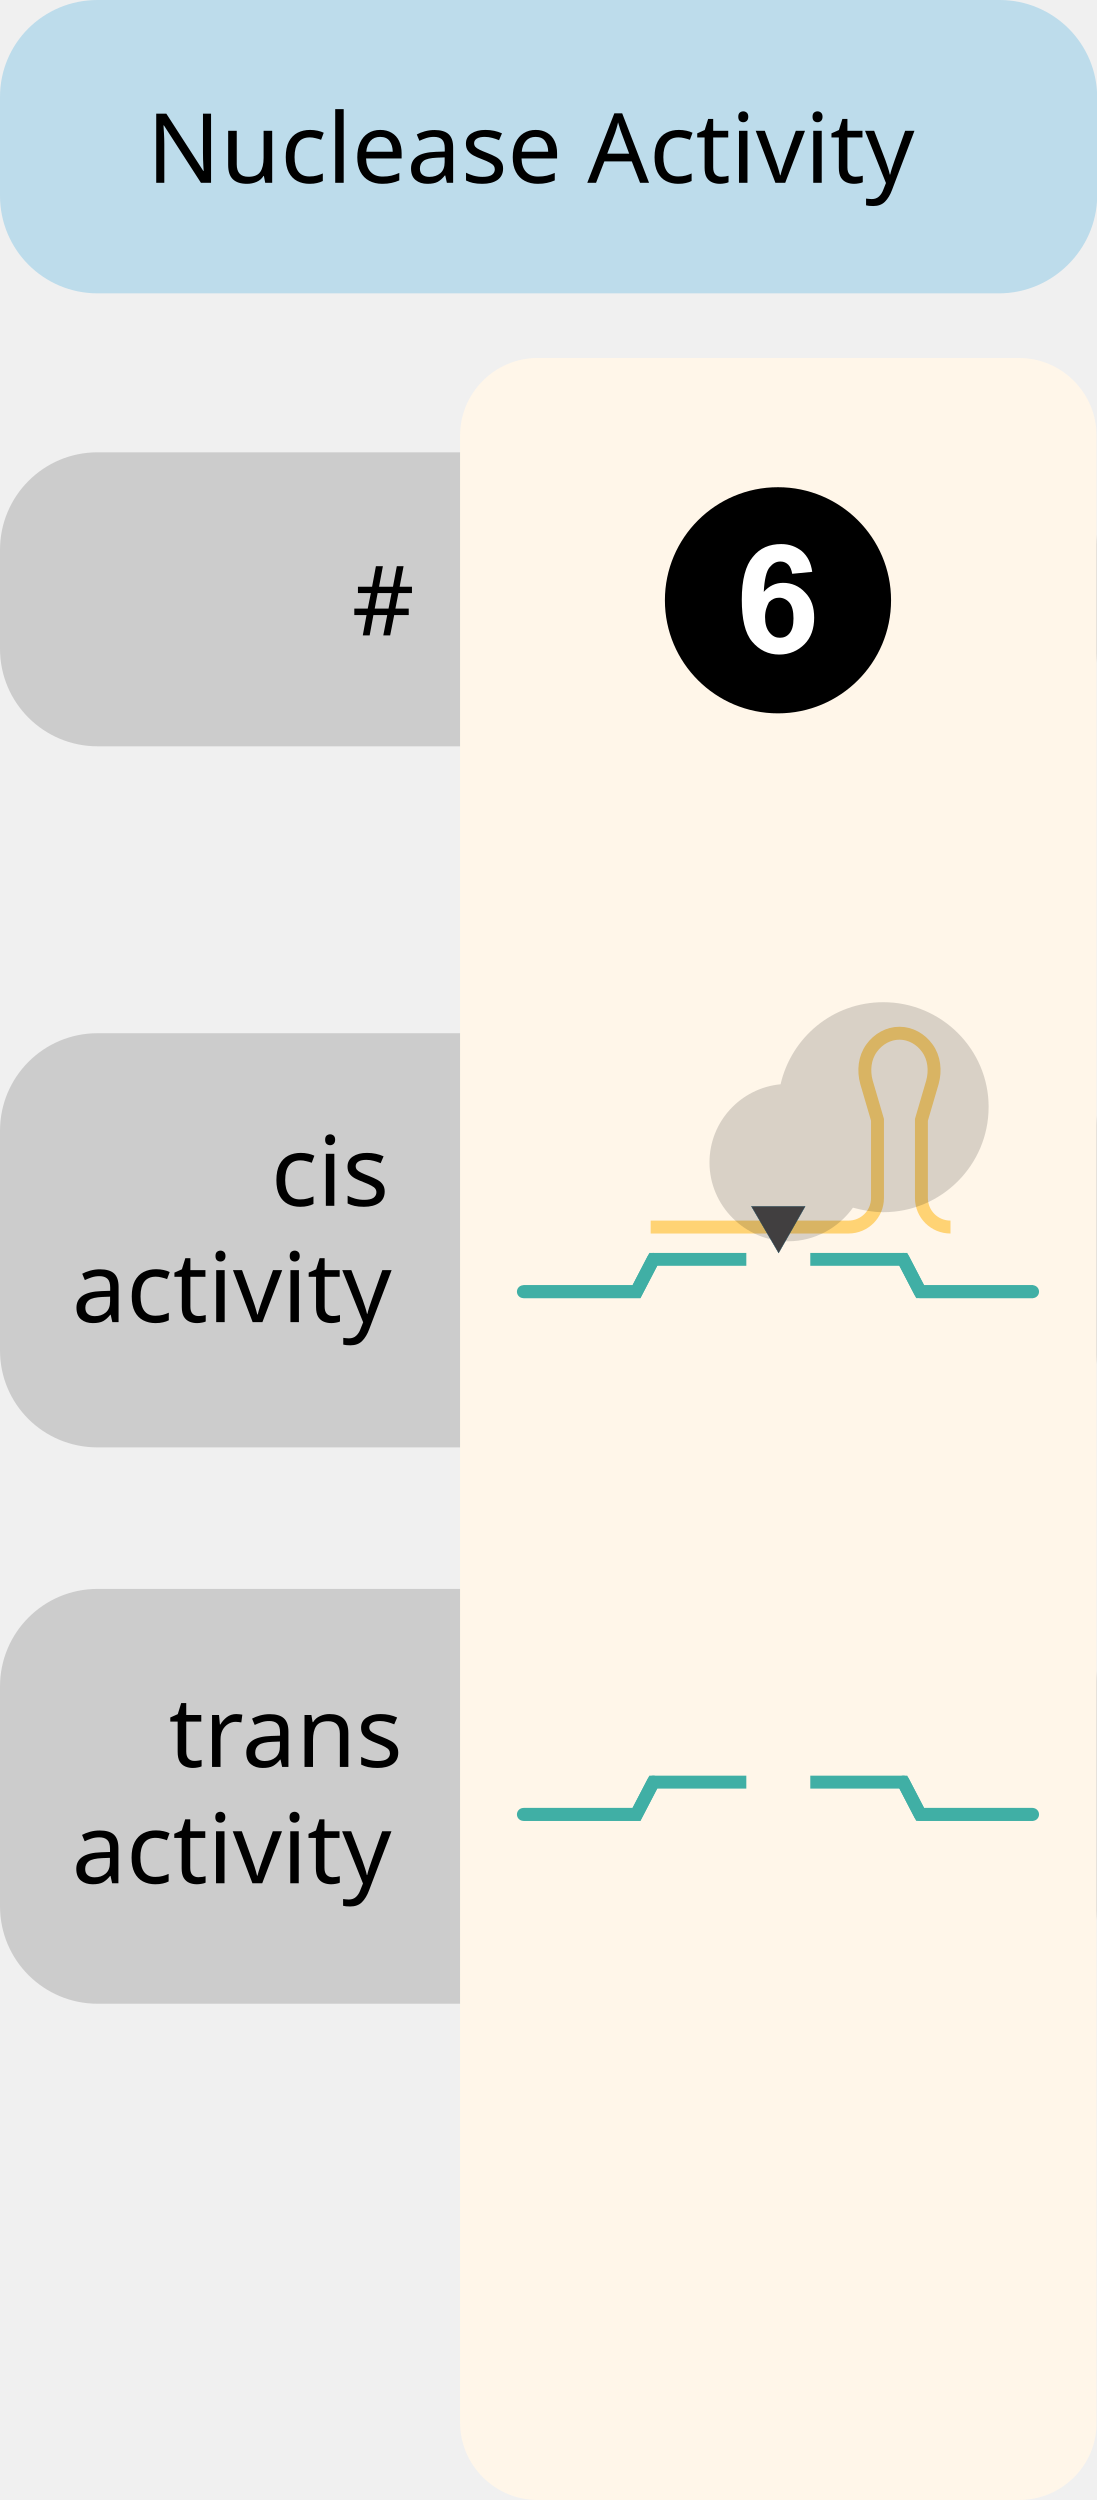
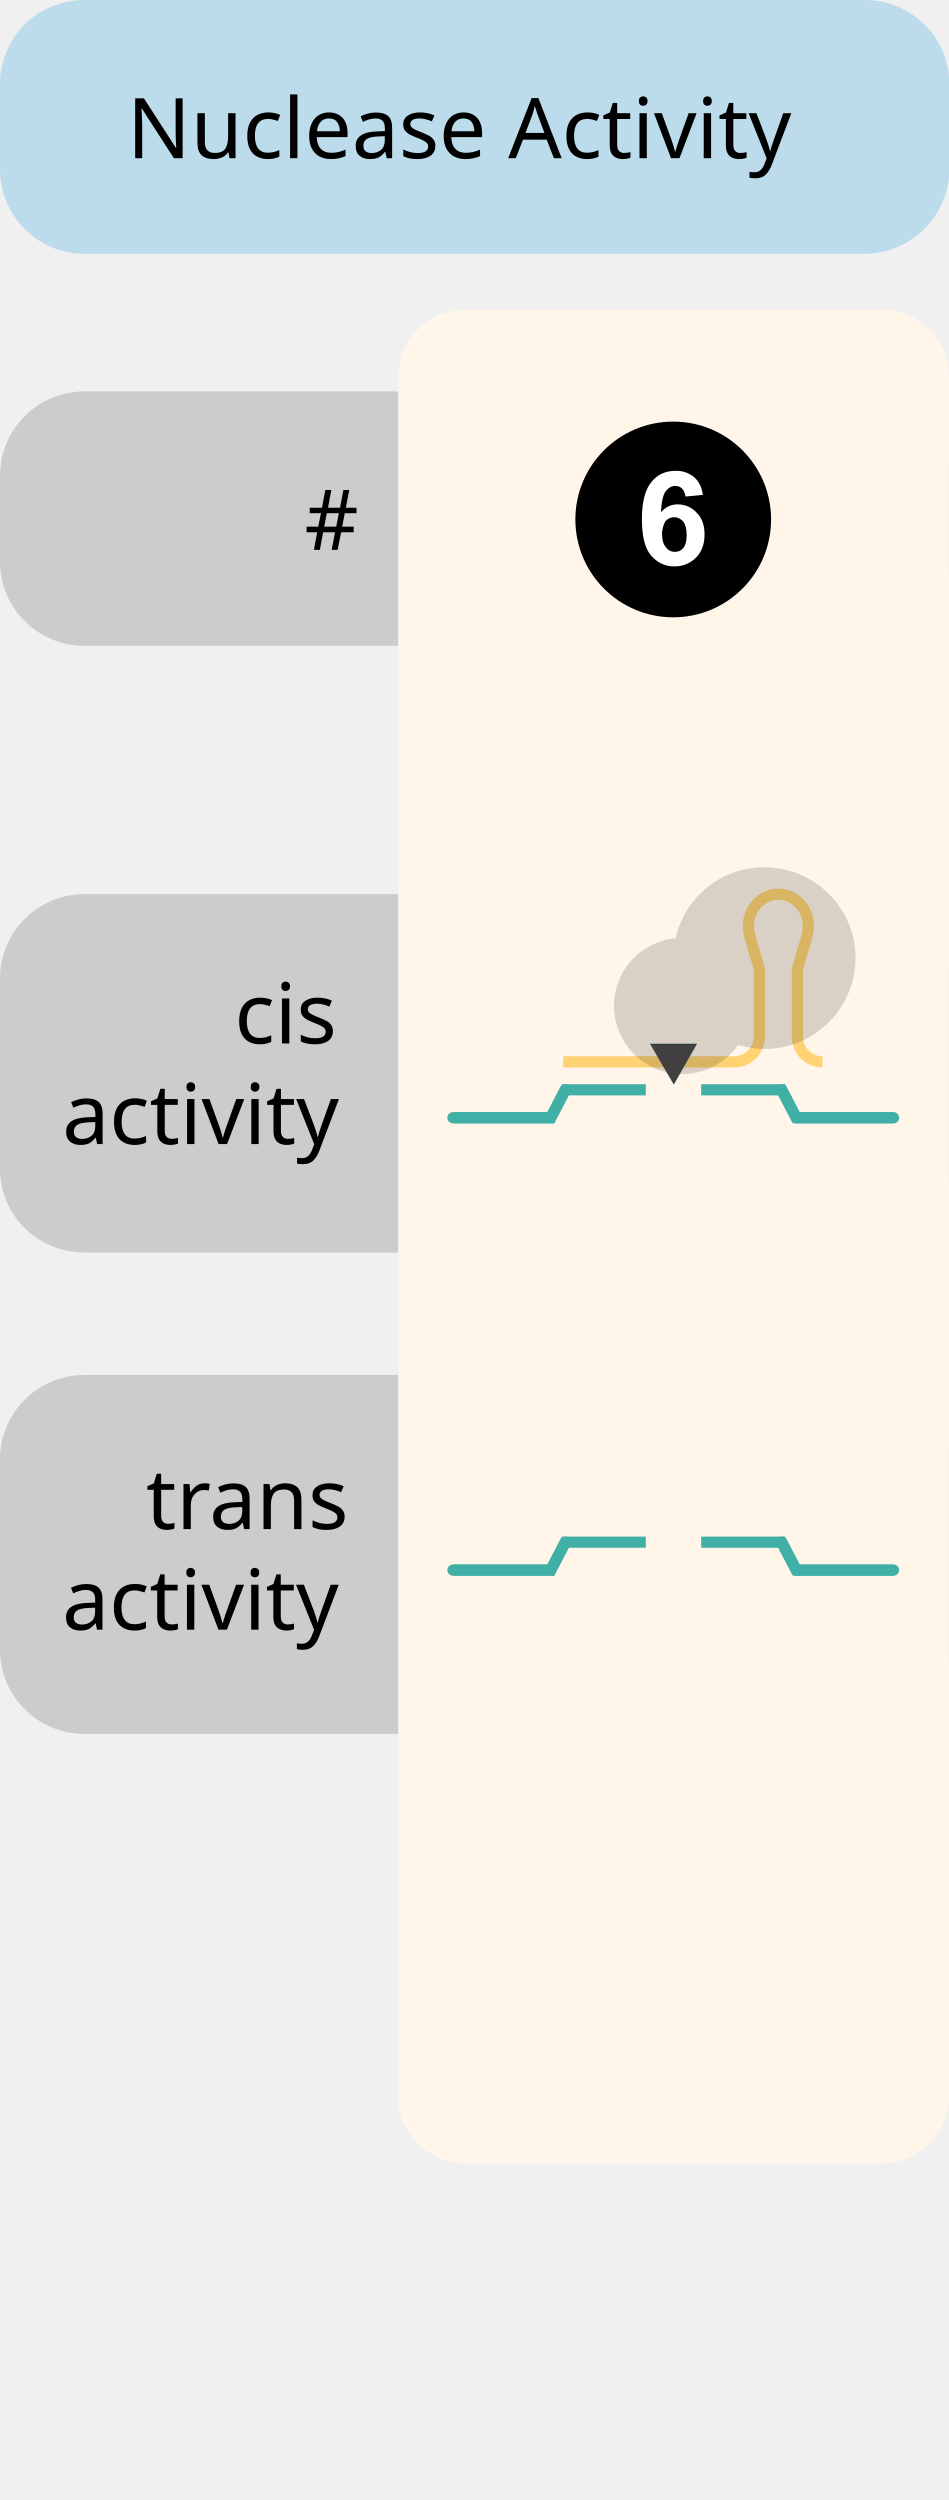
- <svg xmlns="http://www.w3.org/2000/svg" xmlns:xlink="http://www.w3.org/1999/xlink" version="1.1" id="Layer_1" x="0px" y="0px" viewBox="0 0 169.7 386.9" style="enable-background:new 0 0 169.7 386.9;" xml:space="preserve">
+ <svg xmlns="http://www.w3.org/2000/svg" xmlns:xlink="http://www.w3.org/1999/xlink" version="1.1" id="Layer_1" x="0px" y="0px" viewBox="0 0 169.7 447.1" style="enable-background:new 0 0 169.7 447.1;" xml:space="preserve">
  <style type="text/css">
	.st0{fill:none;}
	.st1{fill:#40AFA5;}
- 	.st2{fill:#31CAFD;}
- 	.st3{fill:#AAB8F1;}
- 	.st4{fill:#A2B8FF;}
- 	.st5{fill:#00CEDE;}
- 	.st6{fill:#FF0A00;}
- 	.st7{fill:#BEBEBE;}
- 	.st8{fill:#8F7F1D;}
- 	.st9{fill:#A17800;}
- 	.st10{fill:#FE1600;}
- 	.st11{fill:#C0BCBC;}
- 	.st12{fill:#CFB7BE;}
- 	.st13{fill:#BFBBC9;}
- 	.st14{fill:url(#SVGID_1_);}
- 	.st15{fill:#5857FF;}
- 	.st16{fill:#D31159;}
- 	.st17{fill:#FFAF00;}
- 	.st18{fill:#A09C9A;}
- 	.st19{fill:#006CDE;}
- 	.st20{fill:#6A6B7A;}
- 	.st21{fill:#D6BD0F;}
- 	.st22{fill:#A699AB;}
- 	.st23{fill:#0072BF;}
- 	.st24{fill:#80674E;}
- 	.st25{fill:#F2B300;}
- 	.st26{fill:#4DAAB8;}
- 	.st27{fill:#007B83;}
- 	.st28{fill:#D02A2A;}
- 	.st29{fill:#FFA5AF;}
- 	.st30{fill:#FFF7EA;}
- 	.st31{fill:#FFF7EB;}
- 	.st32{fill:#FFF6F5;}
- 	.st33{fill:#FCFCFC;}
- 	.st34{fill:#8B61FF;}
- 	.st35{fill:#007AFE;}
- 	.st36{fill:#0081DD;}
- 	.st37{fill:#65838D;}
- 	.st38{fill:#00FFB7;}
- 	.st39{fill:#F0DFA8;}
- 	.st40{fill:#FFD8C5;}
- 	.st41{fill:#89F0FF;}
- 	.st42{fill:#FFF6E9;}
- 	.st43{fill:none;stroke:#FFAF00;stroke-width:2.814;stroke-miterlimit:10;}
- 	.st44{opacity:0.15;}
+ 	.st2{fill:#FFF6E9;}
+ 	.st3{fill:#31CAFD;}
+ 	.st4{fill:#AAB8F1;}
+ 	.st5{fill:#A2B8FF;}
+ 	.st6{fill:#00CEDE;}
+ 	.st7{fill:#FF0A00;}
+ 	.st8{fill:#BEBEBE;}
+ 	.st9{fill:#8F7F1D;}
+ 	.st10{fill:#A17800;}
+ 	.st11{fill:#FE1600;}
+ 	.st12{fill:#C0BCBC;}
+ 	.st13{fill:#CFB7BE;}
+ 	.st14{fill:#BFBBC9;}
+ 	.st15{fill:url(#SVGID_1_);}
+ 	.st16{fill:#5857FF;}
+ 	.st17{fill:#D31159;}
+ 	.st18{fill:#FFAF00;}
+ 	.st19{fill:#A09C9A;}
+ 	.st20{fill:#006CDE;}
+ 	.st21{fill:#6A6B7A;}
+ 	.st22{fill:#D6BD0F;}
+ 	.st23{fill:#A699AB;}
+ 	.st24{fill:#0072BF;}
+ 	.st25{fill:#80674E;}
+ 	.st26{fill:#F2B300;}
+ 	.st27{fill:#4DAAB8;}
+ 	.st28{fill:#007B83;}
+ 	.st29{fill:#D02A2A;}
+ 	.st30{fill:#FFA5AF;}
+ 	.st31{fill:#FFF7EA;}
+ 	.st32{fill:#FFF7EB;}
+ 	.st33{fill:#FFF6F5;}
+ 	.st34{fill:#FCFCFC;}
+ 	.st35{fill:#8B61FF;}
+ 	.st36{fill:#007AFE;}
+ 	.st37{fill:#0081DD;}
+ 	.st38{fill:#65838D;}
+ 	.st39{fill:#00FFB7;}
+ 	.st40{fill:#F0DFA8;}
+ 	.st41{fill:#FFD8C5;}
+ 	.st42{fill:#89F0FF;}
+ 	.st43{opacity:0.15;}
+ 	.st44{fill:none;stroke:#FFAF00;stroke-width:2.256;stroke-miterlimit:10;}
	.st45{fill:none;stroke:#D31159;stroke-width:2.814;stroke-miterlimit:10;}
	.st46{fill:none;stroke:#5857FF;stroke-width:2.814;stroke-miterlimit:10;}
	.st47{fill:none;stroke:#D31159;stroke-width:2.814;stroke-linecap:round;stroke-miterlimit:10;}
	.st48{fill:none;stroke:#5857FF;stroke-width:2.814;stroke-linecap:round;stroke-miterlimit:10;}
	.st49{fill:none;stroke:#D31159;stroke-width:2.814;stroke-linecap:round;stroke-linejoin:round;stroke-miterlimit:10;}
	.st50{fill:none;stroke:#5857FF;stroke-width:2.814;stroke-linecap:round;stroke-linejoin:round;stroke-miterlimit:10;}
	.st51{stroke:#000000;stroke-width:1.492;stroke-miterlimit:10;}
	.st52{fill:#FFFFFF;}
- 	.st53{fill:#BDDCEB;}
- 	.st54{fill:none;stroke:#FFAF00;stroke-width:2.256;stroke-miterlimit:10;}
- 	.st55{fill:none;stroke:#31CAFD;stroke-width:2.5;stroke-miterlimit:10;}
- 	.st56{fill:none;stroke:#FFAF00;stroke-width:2.5;stroke-miterlimit:10;}
- 	.st57{fill:none;stroke:#FF0A00;stroke-width:2.5;stroke-miterlimit:10;}
- 	.st58{fill:none;stroke:#00FFB7;stroke-width:2.5;stroke-miterlimit:10;}
- 	.st59{fill:none;stroke:#8B61FF;stroke-width:2.5;stroke-miterlimit:10;}
- 	.st60{fill:none;stroke:#BEBEBE;stroke-width:2.5;stroke-miterlimit:10;}
- 	.st61{fill:none;stroke:#FF0A00;stroke-width:4.5;stroke-miterlimit:10;}
- 	.st62{fill:none;stroke:#BEBEBE;stroke-width:4.5;stroke-miterlimit:10;}
- 	.st63{fill:none;stroke:#000000;stroke-width:2.5;stroke-miterlimit:10;}
- 	.st64{fill:#413F40;stroke:#003953;stroke-width:5.431579e-02;stroke-miterlimit:10;}
- 	.st65{fill:none;stroke:#D31159;stroke-width:2;stroke-miterlimit:10;}
- 	.st66{fill:none;stroke:#5857FF;stroke-width:2;stroke-miterlimit:10;}
- 	.st67{fill:none;stroke:#D31159;stroke-width:2;stroke-linecap:round;stroke-miterlimit:10;}
- 	.st68{fill:none;stroke:#5857FF;stroke-width:2;stroke-linecap:round;stroke-miterlimit:10;}
- 	.st69{fill:none;stroke:#D31159;stroke-width:2;stroke-linecap:round;stroke-linejoin:round;stroke-miterlimit:10;}
- 	.st70{fill:none;stroke:#5857FF;stroke-width:2;stroke-linecap:round;stroke-linejoin:round;stroke-miterlimit:10;}
- 	.st71{opacity:0.4;fill:none;stroke:#FFAF00;stroke-width:1.716;stroke-miterlimit:10;}
- 	.st72{opacity:0.5;fill:none;stroke:#FFAF00;stroke-width:2;stroke-miterlimit:10;}
- 	.st73{fill:none;stroke:url(#SVGID_00000173880320496051893520000016388628953432774550_);stroke-width:2;stroke-miterlimit:10;}
- 	.st74{fill:none;stroke:url(#SVGID_00000099634408175328044270000008779512985087230654_);stroke-width:2;stroke-miterlimit:10;}
- 	
- 		.st75{fill:none;stroke:url(#SVGID_00000178198863706111853780000008366165311169756312_);stroke-width:2;stroke-linecap:round;stroke-miterlimit:10;}
- 	
- 		.st76{fill:none;stroke:url(#SVGID_00000121987910427480228180000012453227502961592198_);stroke-width:2;stroke-linecap:round;stroke-linejoin:round;stroke-miterlimit:10;}
- 	.st77{fill:none;stroke:url(#SVGID_00000159458792902386193930000016231934340658210952_);stroke-width:2;stroke-miterlimit:10;}
- 	.st78{fill:none;stroke:url(#SVGID_00000117641551531294809380000011054104979548135055_);stroke-width:2;stroke-miterlimit:10;}
- 	
- 		.st79{fill:none;stroke:url(#SVGID_00000055693285663001905110000007057762234451696286_);stroke-width:2;stroke-linecap:round;stroke-miterlimit:10;}
- 	
- 		.st80{fill:none;stroke:url(#SVGID_00000145762936948959804110000003877972608354749117_);stroke-width:2;stroke-linecap:round;stroke-linejoin:round;stroke-miterlimit:10;}
- 	.st81{fill:none;stroke:url(#SVGID_00000151529868427877113660000004494743184944509827_);stroke-width:2;stroke-miterlimit:10;}
- 	.st82{fill:none;stroke:url(#SVGID_00000051384374461281485750000002870377475513435266_);stroke-width:2;stroke-miterlimit:10;}
- 	
- 		.st83{fill:none;stroke:url(#SVGID_00000033369754310506892630000001486453693705663664_);stroke-width:2;stroke-linecap:round;stroke-miterlimit:10;}
- 	
- 		.st84{fill:none;stroke:url(#SVGID_00000018206729485172241690000017370122694153438605_);stroke-width:2;stroke-linecap:round;stroke-linejoin:round;stroke-miterlimit:10;}
- 	.st85{fill:none;stroke:url(#SVGID_00000061432188192319687210000006070985651364115848_);stroke-width:2;stroke-miterlimit:10;}
- 	.st86{fill:none;stroke:url(#SVGID_00000023995550866689276100000012197650493915935633_);stroke-width:2;stroke-miterlimit:10;}
- 	
- 		.st87{fill:none;stroke:url(#SVGID_00000173852800750097677380000002272052496658041499_);stroke-width:2;stroke-linecap:round;stroke-miterlimit:10;}
- 	
- 		.st88{fill:none;stroke:url(#SVGID_00000059308283448056983980000000556334523019218833_);stroke-width:2;stroke-linecap:round;stroke-linejoin:round;stroke-miterlimit:10;}
- 	.st89{opacity:0.25;}
- 	.st90{fill:none;stroke:#003953;stroke-width:2;stroke-miterlimit:10;}
- 	.st91{fill:none;stroke:#003953;stroke-width:2;stroke-linecap:round;stroke-miterlimit:10;}
- 	.st92{fill:none;stroke:url(#SVGID_00000115495760923161343330000005193298388273865100_);stroke-width:2;stroke-miterlimit:10;}
- 	.st93{fill:none;stroke:url(#SVGID_00000095302734852229825570000008991479297946266535_);stroke-width:2;stroke-miterlimit:10;}
- 	
- 		.st94{fill:none;stroke:url(#SVGID_00000053516411776415073790000011218970016609955489_);stroke-width:2;stroke-linecap:round;stroke-miterlimit:10;}
- 	
- 		.st95{fill:none;stroke:url(#SVGID_00000102530622629560627210000006135868556041585321_);stroke-width:2;stroke-linecap:round;stroke-miterlimit:10;}
- 	.st96{fill:none;stroke:url(#SVGID_00000020376522300813366710000004803305726834784159_);stroke-width:2;stroke-miterlimit:10;}
- 	.st97{fill:none;stroke:url(#SVGID_00000153669349547143970420000002698002856885939859_);stroke-width:2;stroke-miterlimit:10;}
- 	
- 		.st98{fill:none;stroke:url(#SVGID_00000013193445617184343630000014697288676655759270_);stroke-width:2;stroke-linecap:round;stroke-miterlimit:10;}
- 	
- 		.st99{fill:none;stroke:url(#SVGID_00000013173277784524925170000015715638675387948715_);stroke-width:2;stroke-linecap:round;stroke-linejoin:round;stroke-miterlimit:10;}
- 	.st100{fill:none;stroke:url(#SVGID_00000029730412199628552310000006847197614553214596_);stroke-width:2;stroke-miterlimit:10;}
- 	.st101{fill:none;stroke:url(#SVGID_00000024000883705718454300000018198797603657745571_);stroke-width:2;stroke-miterlimit:10;}
- 	
- 		.st102{fill:none;stroke:url(#SVGID_00000145056735557090169920000008012903780971705741_);stroke-width:2;stroke-linecap:round;stroke-miterlimit:10;}
- 	
- 		.st103{fill:none;stroke:url(#SVGID_00000081630408088637666540000009317436652503498117_);stroke-width:2;stroke-linecap:round;stroke-linejoin:round;stroke-miterlimit:10;}
- 	.st104{font-family:'Arial-BoldMT';}
- 	.st105{font-size:15px;}
- 	
- 		.st106{fill:none;stroke:url(#SVGID_00000013899765270547879750000009698799151631606198_);stroke-width:2.814;stroke-miterlimit:10;}
- 	
- 		.st107{fill:none;stroke:url(#SVGID_00000170994918238962120380000011758717148230813106_);stroke-width:2.814;stroke-linecap:round;stroke-miterlimit:10;}
- 	
- 		.st108{fill:none;stroke:url(#SVGID_00000040576624697027405400000010500624889768872375_);stroke-width:2.814;stroke-linecap:round;stroke-linejoin:round;stroke-miterlimit:10;}
- 	.st109{fill:none;stroke:#000000;stroke-width:3;stroke-miterlimit:10;}
- 	
- 		.st110{fill:none;stroke:url(#SVGID_00000059267456458915218530000005797490011546477203_);stroke-width:2.814;stroke-linecap:round;stroke-miterlimit:10;}
- 	
- 		.st111{fill:none;stroke:url(#SVGID_00000168795423926761893320000014547854546973498807_);stroke-width:2.814;stroke-miterlimit:10;}
- 	
- 		.st112{fill:none;stroke:url(#SVGID_00000022562170851064734150000002327883940819352463_);stroke-width:2.814;stroke-linecap:round;stroke-miterlimit:10;}
- 	
- 		.st113{fill:none;stroke:url(#SVGID_00000078030965480228226660000008245217132183546756_);stroke-width:2.814;stroke-linecap:round;stroke-linejoin:round;stroke-miterlimit:10;}
- 	
- 		.st114{fill:none;stroke:url(#SVGID_00000122709556418274788210000013062613751139688624_);stroke-width:2.814;stroke-miterlimit:10;}
- 	
- 		.st115{fill:none;stroke:url(#SVGID_00000105393869479296047070000010421099291880009909_);stroke-width:2.814;stroke-linecap:round;stroke-miterlimit:10;}
- 	
- 		.st116{fill:none;stroke:url(#SVGID_00000037674522648624459300000001224160448708740252_);stroke-width:2.814;stroke-linecap:round;stroke-linejoin:round;stroke-miterlimit:10;}
- 	.st117{fill:none;stroke:url(#SVGID_00000032640823468563821270000008568064307831732406_);stroke-width:2;stroke-miterlimit:10;}
- 	.st118{fill:none;stroke:url(#SVGID_00000048463192557533383710000015820977044564184995_);stroke-width:2;stroke-miterlimit:10;}
- 	
- 		.st119{fill:none;stroke:url(#SVGID_00000121244610642461906820000015059195402257422236_);stroke-width:2;stroke-linecap:round;stroke-miterlimit:10;}
- 	
- 		.st120{fill:none;stroke:url(#SVGID_00000131325113677970965370000007370033567466032790_);stroke-width:2;stroke-linecap:round;stroke-miterlimit:10;}
- 	.st121{fill:none;stroke:url(#SVGID_00000057832064801302902950000014273694726964052378_);stroke-width:2;stroke-miterlimit:10;}
- 	.st122{fill:none;stroke:url(#SVGID_00000173865905336926458800000012858069077817878695_);stroke-width:2;stroke-miterlimit:10;}
- 	
- 		.st123{fill:none;stroke:url(#SVGID_00000164474273157872868560000009919796186702254977_);stroke-width:2;stroke-linecap:round;stroke-miterlimit:10;}
- 	
- 		.st124{fill:none;stroke:url(#SVGID_00000163784980377532661720000011168626961376900738_);stroke-width:2;stroke-linecap:round;stroke-linejoin:round;stroke-miterlimit:10;}
- 	.st125{fill:none;stroke:url(#SVGID_00000103256661672993047370000007987306736896404362_);stroke-width:2;stroke-miterlimit:10;}
- 	.st126{fill:none;stroke:url(#SVGID_00000086683358766378705000000001918244430997759388_);stroke-width:2;stroke-miterlimit:10;}
- 	
- 		.st127{fill:none;stroke:url(#SVGID_00000102516438622080707790000004615488777683808897_);stroke-width:2;stroke-linecap:round;stroke-miterlimit:10;}
- 	
- 		.st128{fill:none;stroke:url(#SVGID_00000130615554497078135520000013191008227095572648_);stroke-width:2;stroke-linecap:round;stroke-linejoin:round;stroke-miterlimit:10;}
- 	.st129{fill:none;stroke:url(#SVGID_00000030452403433367254780000005166475981981427361_);stroke-width:2;stroke-miterlimit:10;}
- 	.st130{fill:none;stroke:url(#SVGID_00000075143876544318635110000018329844046327157395_);stroke-width:2;stroke-miterlimit:10;}
- 	
- 		.st131{fill:none;stroke:url(#SVGID_00000080195339137983526820000003113890103651939512_);stroke-width:2;stroke-linecap:round;stroke-miterlimit:10;}
- 	
- 		.st132{fill:none;stroke:url(#SVGID_00000101084004278904944570000017513762449971836323_);stroke-width:2;stroke-linecap:round;stroke-linejoin:round;stroke-miterlimit:10;}
- 	.st133{fill:none;stroke:url(#SVGID_00000010275047057551187090000010975554844660434870_);stroke-width:2;stroke-miterlimit:10;}
- 	.st134{fill:none;stroke:url(#SVGID_00000007429553224728090260000006941178237604572853_);stroke-width:2;stroke-miterlimit:10;}
- 	
- 		.st135{fill:none;stroke:url(#SVGID_00000040536525756016858750000005468967583729516991_);stroke-width:2;stroke-linecap:round;stroke-miterlimit:10;}
- 	
- 		.st136{fill:none;stroke:url(#SVGID_00000166674015464730368390000008328108715408809875_);stroke-width:2;stroke-linecap:round;stroke-linejoin:round;stroke-miterlimit:10;}
- 	.st137{fill:none;stroke:url(#SVGID_00000101782940916549068450000018435473618387004843_);stroke-width:2;stroke-miterlimit:10;}
- 	.st138{fill:none;stroke:url(#SVGID_00000045582841154170986330000003105054289686819257_);stroke-width:2;stroke-miterlimit:10;}
- 	
- 		.st139{fill:none;stroke:url(#SVGID_00000137855020445321369960000007672321413801355963_);stroke-width:2;stroke-linecap:round;stroke-miterlimit:10;}
- 	
- 		.st140{fill:none;stroke:url(#SVGID_00000150068253370754888930000004062825807960514697_);stroke-width:2;stroke-linecap:round;stroke-linejoin:round;stroke-miterlimit:10;}
- 	.st141{fill:none;stroke:url(#SVGID_00000150078532111642324660000004577619406782884774_);stroke-width:2;stroke-miterlimit:10;}
- 	.st142{fill:none;stroke:url(#SVGID_00000034801078243799393730000008966517912817951912_);stroke-width:2;stroke-miterlimit:10;}
- 	
- 		.st143{fill:none;stroke:url(#SVGID_00000107567293987996813640000013282477275593562286_);stroke-width:2;stroke-linecap:round;stroke-miterlimit:10;}
- 	
- 		.st144{fill:none;stroke:url(#SVGID_00000013894167629061127690000008198096272856635822_);stroke-width:2;stroke-linecap:round;stroke-linejoin:round;stroke-miterlimit:10;}
- 	.st145{fill:none;stroke:url(#SVGID_00000142873706791742977760000000435308225781536640_);stroke-width:2;stroke-miterlimit:10;}
- 	.st146{fill:none;stroke:url(#SVGID_00000034072319801302932000000005901508513645113790_);stroke-width:2;stroke-miterlimit:10;}
- 	
- 		.st147{fill:none;stroke:url(#SVGID_00000108988838091896080750000009259791223030812045_);stroke-width:2;stroke-linecap:round;stroke-miterlimit:10;}
- 	
- 		.st148{fill:none;stroke:url(#SVGID_00000027566007755883017390000007154306483915745968_);stroke-width:2;stroke-linecap:round;stroke-linejoin:round;stroke-miterlimit:10;}
- 	.st149{fill:none;stroke:url(#SVGID_00000048487075671434219610000013651163670574536335_);stroke-width:2;stroke-miterlimit:10;}
- 	.st150{fill:none;stroke:url(#SVGID_00000005257980816335929690000003103025042462158753_);stroke-width:2;stroke-miterlimit:10;}
- 	
- 		.st151{fill:none;stroke:url(#SVGID_00000160872162377396371830000010579713095759818881_);stroke-width:2;stroke-linecap:round;stroke-miterlimit:10;}
- 	
- 		.st152{fill:none;stroke:url(#SVGID_00000129202611663887962020000016691234577427184277_);stroke-width:2;stroke-linecap:round;stroke-linejoin:round;stroke-miterlimit:10;}
- 	
- 		.st153{fill:none;stroke:url(#SVGID_00000049220136110385228820000007793602642393837477_);stroke-width:2.814;stroke-miterlimit:10;}
- 	
- 		.st154{fill:none;stroke:url(#SVGID_00000093142509417184083120000007224579289524379282_);stroke-width:2.814;stroke-linecap:round;stroke-miterlimit:10;}
- 	
- 		.st155{fill:none;stroke:url(#SVGID_00000059311974908252956450000002993305651890025606_);stroke-width:2.814;stroke-linecap:round;stroke-linejoin:round;stroke-miterlimit:10;}
- 	
- 		.st156{fill:none;stroke:url(#SVGID_00000078731516583504690630000010754636202814432955_);stroke-width:2.814;stroke-linecap:round;stroke-miterlimit:10;}
- 	
- 		.st157{fill:none;stroke:url(#SVGID_00000008864111045113242770000006832465179361861818_);stroke-width:2.814;stroke-miterlimit:10;}
- 	
- 		.st158{fill:none;stroke:url(#SVGID_00000019662165791819137580000008641881253687221130_);stroke-width:2.814;stroke-linecap:round;stroke-miterlimit:10;}
- 	
- 		.st159{fill:none;stroke:url(#SVGID_00000119797516052816705960000009585654836276722331_);stroke-width:2.814;stroke-linecap:round;stroke-linejoin:round;stroke-miterlimit:10;}
- 	
- 		.st160{fill:none;stroke:url(#SVGID_00000160912483985359098410000009690693894045769659_);stroke-width:2.814;stroke-miterlimit:10;}
- 	
- 		.st161{fill:none;stroke:url(#SVGID_00000056421873662341443250000002432655148380520841_);stroke-width:2.814;stroke-linecap:round;stroke-miterlimit:10;}
- 	
- 		.st162{fill:none;stroke:url(#SVGID_00000073699744313140011490000007062787586628222900_);stroke-width:2.814;stroke-linecap:round;stroke-linejoin:round;stroke-miterlimit:10;}
+ 	.st53{fill:none;stroke:#31CAFD;stroke-width:2.5;stroke-miterlimit:10;}
+ 	.st54{fill:none;stroke:#FFAF00;stroke-width:2.5;stroke-miterlimit:10;}
+ 	.st55{fill:none;stroke:#FF0A00;stroke-width:2.5;stroke-miterlimit:10;}
+ 	.st56{fill:none;stroke:#00FFB7;stroke-width:2.5;stroke-miterlimit:10;}
+ 	.st57{fill:none;stroke:#8B61FF;stroke-width:2.5;stroke-miterlimit:10;}
+ 	.st58{fill:none;stroke:#BEBEBE;stroke-width:2.5;stroke-miterlimit:10;}
+ 	.st59{fill:none;stroke:#FF0A00;stroke-width:4.5;stroke-miterlimit:10;}
+ 	.st60{fill:none;stroke:#BEBEBE;stroke-width:4.5;stroke-miterlimit:10;}
+ 	.st61{fill:none;stroke:#000000;stroke-width:2.5;stroke-miterlimit:10;}
+ 	.st62{fill:#413F40;stroke:#003953;stroke-width:5.431579e-02;stroke-miterlimit:10;}
+ 	.st63{fill:none;stroke:#D31159;stroke-width:2;stroke-miterlimit:10;}
+ 	.st64{fill:none;stroke:#5857FF;stroke-width:2;stroke-miterlimit:10;}
+ 	.st65{fill:none;stroke:#D31159;stroke-width:2;stroke-linecap:round;stroke-miterlimit:10;}
+ 	.st66{fill:none;stroke:#5857FF;stroke-width:2;stroke-linecap:round;stroke-miterlimit:10;}
+ 	.st67{fill:none;stroke:#D31159;stroke-width:2;stroke-linecap:round;stroke-linejoin:round;stroke-miterlimit:10;}
+ 	.st68{fill:none;stroke:#5857FF;stroke-width:2;stroke-linecap:round;stroke-linejoin:round;stroke-miterlimit:10;}
+ 	.st69{opacity:0.4;fill:none;stroke:#FFAF00;stroke-width:1.716;stroke-miterlimit:10;}
+ 	.st70{fill:#BDDCEB;}
+ 	.st71{opacity:0.5;fill:none;stroke:#FFAF00;stroke-width:2;stroke-miterlimit:10;}
+ 	.st72{fill:none;stroke:url(#SVGID_00000017495940205957247910000017159049234062545308_);stroke-width:2;stroke-miterlimit:10;}
+ 	.st73{fill:none;stroke:url(#SVGID_00000040557636746478403640000000033973895866329274_);stroke-width:2;stroke-miterlimit:10;}
+ 	
+ 		.st74{fill:none;stroke:url(#SVGID_00000106829516328693072820000014333015982507877275_);stroke-width:2;stroke-linecap:round;stroke-miterlimit:10;}
+ 	
+ 		.st75{fill:none;stroke:url(#SVGID_00000029749532181655912220000015439039788265436298_);stroke-width:2;stroke-linecap:round;stroke-linejoin:round;stroke-miterlimit:10;}
+ 	.st76{fill:none;stroke:url(#SVGID_00000147203867065619513370000018181710410359795891_);stroke-width:2;stroke-miterlimit:10;}
+ 	.st77{fill:none;stroke:url(#SVGID_00000098205338324631303180000007333935127696821158_);stroke-width:2;stroke-miterlimit:10;}
+ 	
+ 		.st78{fill:none;stroke:url(#SVGID_00000022519900541201066480000000479489840194652043_);stroke-width:2;stroke-linecap:round;stroke-miterlimit:10;}
+ 	
+ 		.st79{fill:none;stroke:url(#SVGID_00000102513707347551776380000012739764877381779081_);stroke-width:2;stroke-linecap:round;stroke-linejoin:round;stroke-miterlimit:10;}
+ 	.st80{fill:none;stroke:url(#SVGID_00000168835069781098360180000003615316218926739133_);stroke-width:2;stroke-miterlimit:10;}
+ 	.st81{fill:none;stroke:url(#SVGID_00000158740419813104249000000008103970330649030552_);stroke-width:2;stroke-miterlimit:10;}
+ 	
+ 		.st82{fill:none;stroke:url(#SVGID_00000026123252275603615510000002386480640077798577_);stroke-width:2;stroke-linecap:round;stroke-miterlimit:10;}
+ 	
+ 		.st83{fill:none;stroke:url(#SVGID_00000000182143550012048570000014111589352055153554_);stroke-width:2;stroke-linecap:round;stroke-linejoin:round;stroke-miterlimit:10;}
+ 	.st84{fill:none;stroke:url(#SVGID_00000132078650290166174070000014449622819685836164_);stroke-width:2;stroke-miterlimit:10;}
+ 	.st85{fill:none;stroke:url(#SVGID_00000126313823227057534840000014097316602933251496_);stroke-width:2;stroke-miterlimit:10;}
+ 	
+ 		.st86{fill:none;stroke:url(#SVGID_00000042713242909770927610000005029223777726134670_);stroke-width:2;stroke-linecap:round;stroke-miterlimit:10;}
+ 	
+ 		.st87{fill:none;stroke:url(#SVGID_00000093176598563595971090000004539302715010180028_);stroke-width:2;stroke-linecap:round;stroke-linejoin:round;stroke-miterlimit:10;}
+ 	.st88{opacity:0.25;}
+ 	.st89{fill:none;stroke:#003953;stroke-width:2;stroke-miterlimit:10;}
+ 	.st90{fill:none;stroke:#003953;stroke-width:2;stroke-linecap:round;stroke-miterlimit:10;}
+ 	.st91{fill:none;stroke:url(#SVGID_00000013896323271065023890000004447290526770055330_);stroke-width:2;stroke-miterlimit:10;}
+ 	.st92{fill:none;stroke:url(#SVGID_00000147922586557810591830000007653706111764518804_);stroke-width:2;stroke-miterlimit:10;}
+ 	
+ 		.st93{fill:none;stroke:url(#SVGID_00000109008135767361809770000003547784105879903158_);stroke-width:2;stroke-linecap:round;stroke-miterlimit:10;}
+ 	
+ 		.st94{fill:none;stroke:url(#SVGID_00000053531000698675830880000014142072799228414609_);stroke-width:2;stroke-linecap:round;stroke-miterlimit:10;}
+ 	.st95{fill:none;stroke:url(#SVGID_00000181071643980328243300000016801652234504323768_);stroke-width:2;stroke-miterlimit:10;}
+ 	.st96{fill:none;stroke:url(#SVGID_00000171715306166012719830000009414424680661555584_);stroke-width:2;stroke-miterlimit:10;}
+ 	
+ 		.st97{fill:none;stroke:url(#SVGID_00000089570820497576662280000001470405655224091527_);stroke-width:2;stroke-linecap:round;stroke-miterlimit:10;}
+ 	
+ 		.st98{fill:none;stroke:url(#SVGID_00000117677217891069249450000003610699980537963956_);stroke-width:2;stroke-linecap:round;stroke-linejoin:round;stroke-miterlimit:10;}
+ 	.st99{fill:none;stroke:url(#SVGID_00000134941482936321676050000015595239869570214840_);stroke-width:2;stroke-miterlimit:10;}
+ 	.st100{fill:none;stroke:url(#SVGID_00000057147077042204730900000015656267872529827974_);stroke-width:2;stroke-miterlimit:10;}
+ 	
+ 		.st101{fill:none;stroke:url(#SVGID_00000042006291741987119740000002095470194489201592_);stroke-width:2;stroke-linecap:round;stroke-miterlimit:10;}
+ 	
+ 		.st102{fill:none;stroke:url(#SVGID_00000003097629927819169540000005730546086820767675_);stroke-width:2;stroke-linecap:round;stroke-linejoin:round;stroke-miterlimit:10;}
+ 	.st103{fill:none;stroke:#FFAF00;stroke-width:2.814;stroke-miterlimit:10;}
+ 	
+ 		.st104{fill:none;stroke:url(#SVGID_00000058548753719712438540000003820720918922564782_);stroke-width:2.814;stroke-miterlimit:10;}
+ 	
+ 		.st105{fill:none;stroke:url(#SVGID_00000182488282593258293990000004398525348092503693_);stroke-width:2.814;stroke-linecap:round;stroke-miterlimit:10;}
+ 	
+ 		.st106{fill:none;stroke:url(#SVGID_00000098921722692133034520000017897295749019020726_);stroke-width:2.814;stroke-linecap:round;stroke-linejoin:round;stroke-miterlimit:10;}
+ 	.st107{fill:none;stroke:#000000;stroke-width:3;stroke-miterlimit:10;}
+ 	
+ 		.st108{fill:none;stroke:url(#SVGID_00000138566387508086794700000008311388317511293614_);stroke-width:2.814;stroke-linecap:round;stroke-miterlimit:10;}
+ 	
+ 		.st109{fill:none;stroke:url(#SVGID_00000174598938791178122320000015395405398086320307_);stroke-width:2.814;stroke-miterlimit:10;}
+ 	
+ 		.st110{fill:none;stroke:url(#SVGID_00000100377519396023689540000013800936893958678937_);stroke-width:2.814;stroke-linecap:round;stroke-miterlimit:10;}
+ 	
+ 		.st111{fill:none;stroke:url(#SVGID_00000017515976914540311930000012308684870314934950_);stroke-width:2.814;stroke-linecap:round;stroke-linejoin:round;stroke-miterlimit:10;}
+ 	
+ 		.st112{fill:none;stroke:url(#SVGID_00000124871073888301945810000009009387946387511708_);stroke-width:2.814;stroke-miterlimit:10;}
+ 	
+ 		.st113{fill:none;stroke:url(#SVGID_00000098916841610414773830000012125812492785363382_);stroke-width:2.814;stroke-linecap:round;stroke-miterlimit:10;}
+ 	
+ 		.st114{fill:none;stroke:url(#SVGID_00000149369292793285628730000006414016132556892594_);stroke-width:2.814;stroke-linecap:round;stroke-linejoin:round;stroke-miterlimit:10;}
+ 	.st115{fill:none;stroke:url(#SVGID_00000005953578123958533170000007885818977622186668_);stroke-width:2;stroke-miterlimit:10;}
+ 	.st116{fill:none;stroke:url(#SVGID_00000168833958065507872940000014331323742150749588_);stroke-width:2;stroke-miterlimit:10;}
+ 	
+ 		.st117{fill:none;stroke:url(#SVGID_00000057863658985615293600000006425414883561842110_);stroke-width:2;stroke-linecap:round;stroke-miterlimit:10;}
+ 	
+ 		.st118{fill:none;stroke:url(#SVGID_00000160148601129238248750000007952284389434487427_);stroke-width:2;stroke-linecap:round;stroke-miterlimit:10;}
+ 	.st119{fill:none;stroke:url(#SVGID_00000026855792185223787880000012351382178920702109_);stroke-width:2;stroke-miterlimit:10;}
+ 	.st120{fill:none;stroke:url(#SVGID_00000051385751364183270060000001135498713586857901_);stroke-width:2;stroke-miterlimit:10;}
+ 	
+ 		.st121{fill:none;stroke:url(#SVGID_00000106827197417322387680000014289600134100759223_);stroke-width:2;stroke-linecap:round;stroke-miterlimit:10;}
+ 	
+ 		.st122{fill:none;stroke:url(#SVGID_00000109741546624210808670000004689847721153081500_);stroke-width:2;stroke-linecap:round;stroke-miterlimit:10;}
+ 	.st123{font-family:'Arial-BoldMT';}
+ 	.st124{font-size:15px;}
+ 	.st125{fill:none;stroke:url(#SVGID_00000073702677934982276870000012220623720312165796_);stroke-width:2;stroke-miterlimit:10;}
+ 	.st126{fill:none;stroke:url(#SVGID_00000078041382569755680040000010441208797987027879_);stroke-width:2;stroke-miterlimit:10;}
+ 	
+ 		.st127{fill:none;stroke:url(#SVGID_00000029040405981594064660000018432427490261238707_);stroke-width:2;stroke-linecap:round;stroke-miterlimit:10;}
+ 	
+ 		.st128{fill:none;stroke:url(#SVGID_00000177480458204160385750000016355428115403353499_);stroke-width:2;stroke-linecap:round;stroke-linejoin:round;stroke-miterlimit:10;}
+ 	.st129{fill:none;stroke:url(#SVGID_00000093169181316915136370000014082237619584506285_);stroke-width:2;stroke-miterlimit:10;}
+ 	.st130{fill:none;stroke:url(#SVGID_00000088120709425156653360000015233352058614423196_);stroke-width:2;stroke-miterlimit:10;}
+ 	
+ 		.st131{fill:none;stroke:url(#SVGID_00000163052503188008503040000003689559337817280178_);stroke-width:2;stroke-linecap:round;stroke-miterlimit:10;}
+ 	
+ 		.st132{fill:none;stroke:url(#SVGID_00000101781633674330283720000013596039095138301071_);stroke-width:2;stroke-linecap:round;stroke-linejoin:round;stroke-miterlimit:10;}
+ 	.st133{fill:none;stroke:url(#SVGID_00000054230402126564016620000014273212561870218145_);stroke-width:2;stroke-miterlimit:10;}
+ 	.st134{fill:none;stroke:url(#SVGID_00000036931719183954064300000010379564804889210540_);stroke-width:2;stroke-miterlimit:10;}
+ 	
+ 		.st135{fill:none;stroke:url(#SVGID_00000150800794416816565070000015302025216196778413_);stroke-width:2;stroke-linecap:round;stroke-miterlimit:10;}
+ 	
+ 		.st136{fill:none;stroke:url(#SVGID_00000103984943087029922750000005008478662159402666_);stroke-width:2;stroke-linecap:round;stroke-linejoin:round;stroke-miterlimit:10;}
+ 	.st137{fill:none;stroke:url(#SVGID_00000078740132589413056630000018351485133901565577_);stroke-width:2;stroke-miterlimit:10;}
+ 	.st138{fill:none;stroke:url(#SVGID_00000106105753028271442320000005718724960531736220_);stroke-width:2;stroke-miterlimit:10;}
+ 	
+ 		.st139{fill:none;stroke:url(#SVGID_00000108298755506159776460000015545554293174382979_);stroke-width:2;stroke-linecap:round;stroke-miterlimit:10;}
+ 	
+ 		.st140{fill:none;stroke:url(#SVGID_00000032650255166239277440000003102628353784076964_);stroke-width:2;stroke-linecap:round;stroke-linejoin:round;stroke-miterlimit:10;}
+ 	.st141{fill:none;stroke:url(#SVGID_00000051382291031662635650000005649420064304898449_);stroke-width:2;stroke-miterlimit:10;}
+ 	.st142{fill:none;stroke:url(#SVGID_00000051383099137187712180000009168044622600138419_);stroke-width:2;stroke-miterlimit:10;}
+ 	
+ 		.st143{fill:none;stroke:url(#SVGID_00000052105938366146608400000012841296361421534088_);stroke-width:2;stroke-linecap:round;stroke-miterlimit:10;}
+ 	
+ 		.st144{fill:none;stroke:url(#SVGID_00000093879488835345855240000000936695690133302461_);stroke-width:2;stroke-linecap:round;stroke-linejoin:round;stroke-miterlimit:10;}
+ 	.st145{fill:none;stroke:url(#SVGID_00000176033419701049140820000009969632945195775897_);stroke-width:2;stroke-miterlimit:10;}
+ 	.st146{fill:none;stroke:url(#SVGID_00000181773645173669988640000005087082409289511302_);stroke-width:2;stroke-miterlimit:10;}
+ 	
+ 		.st147{fill:none;stroke:url(#SVGID_00000011736395695836473950000018058861921890888080_);stroke-width:2;stroke-linecap:round;stroke-miterlimit:10;}
+ 	
+ 		.st148{fill:none;stroke:url(#SVGID_00000072240802424599901060000006129463515134112388_);stroke-width:2;stroke-linecap:round;stroke-linejoin:round;stroke-miterlimit:10;}
+ 	.st149{fill:none;stroke:url(#SVGID_00000036224004872674621850000007561684017816802453_);stroke-width:2;stroke-miterlimit:10;}
+ 	.st150{fill:none;stroke:url(#SVGID_00000040567340447112233860000012451782104065905036_);stroke-width:2;stroke-miterlimit:10;}
+ 	
+ 		.st151{fill:none;stroke:url(#SVGID_00000158007779950158255220000011056815057031915706_);stroke-width:2;stroke-linecap:round;stroke-miterlimit:10;}
+ 	
+ 		.st152{fill:none;stroke:url(#SVGID_00000015315116507561771490000008118335555603159740_);stroke-width:2;stroke-linecap:round;stroke-linejoin:round;stroke-miterlimit:10;}
+ 	.st153{fill:none;stroke:url(#SVGID_00000133514147601351403250000011338561046099461009_);stroke-width:2;stroke-miterlimit:10;}
+ 	.st154{fill:none;stroke:url(#SVGID_00000049910994112099387910000006118281680122293653_);stroke-width:2;stroke-miterlimit:10;}
+ 	
+ 		.st155{fill:none;stroke:url(#SVGID_00000077312255942748981230000006511278321851523716_);stroke-width:2;stroke-linecap:round;stroke-miterlimit:10;}
+ 	
+ 		.st156{fill:none;stroke:url(#SVGID_00000039103584410996239090000004348399145581988768_);stroke-width:2;stroke-linecap:round;stroke-linejoin:round;stroke-miterlimit:10;}
+ 	
+ 		.st157{fill:none;stroke:url(#SVGID_00000043445988907221102540000001952807947540056991_);stroke-width:2.814;stroke-miterlimit:10;}
+ 	
+ 		.st158{fill:none;stroke:url(#SVGID_00000016045375390524412920000007291056477069511564_);stroke-width:2.814;stroke-linecap:round;stroke-miterlimit:10;}
+ 	
+ 		.st159{fill:none;stroke:url(#SVGID_00000027593817122865203170000015550697313715701172_);stroke-width:2.814;stroke-linecap:round;stroke-linejoin:round;stroke-miterlimit:10;}
+ 	
+ 		.st160{fill:none;stroke:url(#SVGID_00000076590075839334707860000001286219094086023596_);stroke-width:2.814;stroke-linecap:round;stroke-miterlimit:10;}
+ 	
+ 		.st161{fill:none;stroke:url(#SVGID_00000158000387345805066700000001213874216907203486_);stroke-width:2.814;stroke-miterlimit:10;}
+ 	
+ 		.st162{fill:none;stroke:url(#SVGID_00000036245140154965581170000016121334087092487041_);stroke-width:2.814;stroke-linecap:round;stroke-miterlimit:10;}
+ 	
+ 		.st163{fill:none;stroke:url(#SVGID_00000116952765144099536160000000653183822521414303_);stroke-width:2.814;stroke-linecap:round;stroke-linejoin:round;stroke-miterlimit:10;}
+ 	
+ 		.st164{fill:none;stroke:url(#SVGID_00000062175654394518741810000009926462884187707062_);stroke-width:2.814;stroke-miterlimit:10;}
+ 	
+ 		.st165{fill:none;stroke:url(#SVGID_00000020394991363128726150000003684469887440139931_);stroke-width:2.814;stroke-linecap:round;stroke-miterlimit:10;}
+ 	
+ 		.st166{fill:none;stroke:url(#SVGID_00000008840935445635597460000010439811292695282360_);stroke-width:2.814;stroke-linecap:round;stroke-linejoin:round;stroke-miterlimit:10;}
+ 	
+ 		.st167{fill:none;stroke:url(#SVGID_00000059278267447332973580000014331594123916971910_);stroke-width:2.814;stroke-miterlimit:10;}
+ 	
+ 		.st168{fill:none;stroke:url(#SVGID_00000057833224876223731150000004934179575997399734_);stroke-width:2.814;stroke-linecap:round;stroke-miterlimit:10;}
+ 	
+ 		.st169{fill:none;stroke:url(#SVGID_00000079470176200588796830000005408289265712055479_);stroke-width:2.814;stroke-linecap:round;stroke-linejoin:round;stroke-miterlimit:10;}
+ 	
+ 		.st170{fill:none;stroke:url(#SVGID_00000047750771261511503960000005881036800852866710_);stroke-width:2.814;stroke-miterlimit:10;}
+ 	
+ 		.st171{fill:none;stroke:url(#SVGID_00000137109721043926064630000011053486134053075127_);stroke-width:2.814;stroke-linecap:round;stroke-miterlimit:10;}
+ 	
+ 		.st172{fill:none;stroke:url(#SVGID_00000053513820799052964680000013871875595330968462_);stroke-width:2.814;stroke-linecap:round;stroke-linejoin:round;stroke-miterlimit:10;}
+ 	
+ 		.st173{fill:none;stroke:url(#SVGID_00000147219015435442056210000012435209952910119601_);stroke-width:2.814;stroke-miterlimit:10;}
+ 	
+ 		.st174{fill:none;stroke:url(#SVGID_00000023276588117896662960000004104982134613976490_);stroke-width:2.814;stroke-linecap:round;stroke-miterlimit:10;}
+ 	
+ 		.st175{fill:none;stroke:url(#SVGID_00000124845114859903952170000017577558057783593375_);stroke-width:2.814;stroke-linecap:round;stroke-linejoin:round;stroke-miterlimit:10;}
+ 	.st176{fill:#292D39;}
</style>
-   <pattern x="-1383.4" y="-187.3" width="47.6" height="47.6" patternUnits="userSpaceOnUse" id="New_Pattern_Swatch_6" viewBox="0 -47.6 47.6 47.6" style="overflow:visible;">
+   <pattern x="-1383.4" y="285" width="47.6" height="47.6" patternUnits="userSpaceOnUse" id="New_Pattern_Swatch_6" viewBox="0 -47.6 47.6 47.6" style="overflow:visible;">
    <g>
      <rect y="-47.6" class="st0" width="47.6" height="47.6" />
      <rect y="-47.6" class="st1" width="47.6" height="47.6" />
    </g>
  </pattern>
-   <g class="st44">
+   <g class="st43">
    <path d="M154.6,115.5H15.1c-8.3,0-15.1-6.7-15.1-15.1l0-15.3c0-8.3,6.7-15.1,15.1-15.1h139.6c8.3,0,15.1,6.7,15.1,15.1v15.3   C169.7,108.8,162.9,115.5,154.6,115.5z" />
  </g>
-   <g class="st44">
+   <g class="st43">
    <path d="M154.6,224H15.1C6.7,224,0,217.3,0,209l0-34c0-8.3,6.7-15.1,15.1-15.1h139.6c8.3,0,15.1,6.7,15.1,15.1v34   C169.7,217.3,162.9,224,154.6,224z" />
  </g>
-   <g class="st44">
+   <g class="st43">
    <path d="M154.6,310.1H15.1c-8.3,0-15.1-6.7-15.1-15.1l0-34c0-8.3,6.7-15.1,15.1-15.1h139.6c8.3,0,15.1,6.7,15.1,15.1v34   C169.7,303.4,162.9,310.1,154.6,310.1z" />
  </g>
  <g>
    <g>
-       <text transform="matrix(1 0 0 1 26.1201 273.4553)">
-         <tspan x="0" y="0" class="st104 st105">trans</tspan>
-         <tspan x="-15" y="18" class="st104 st105">activity</tspan>
+       <text transform="matrix(1 0 0 1 26.12 273.4552)">
+         <tspan x="0" y="0" class="st123 st124">trans</tspan>
+         <tspan x="-15" y="18" class="st123 st124">activity</tspan>
      </text>
    </g>
    <g>
-       <text transform="matrix(1 0 0 1 54.4577 98.3327)" class="st104 st105">#</text>
-     </g>
-     <g>
-       <text transform="matrix(1 0 0 1 41.9477 186.6086)">
-         <tspan x="0" y="0" class="st104 st105">cis</tspan>
-         <tspan x="-30.8" y="18" class="st104 st105">activity</tspan>
+       <text transform="matrix(1 0 0 1 54.4576 98.3327)" class="st123 st124">#</text>
+     </g>
+     <g>
+       <text transform="matrix(1 0 0 1 41.9476 186.6086)">
+         <tspan x="0" y="0" class="st123 st124">cis</tspan>
+         <tspan x="-30.8" y="18" class="st123 st124">activity</tspan>
      </text>
    </g>
  </g>
-   <path class="st53" d="M154.6,45.4H15.1C6.7,45.4,0,38.6,0,30.3l0-15.3C0,6.7,6.7,0,15.1,0l139.6,0c8.3,0,15.1,6.7,15.1,15.1v15.3  C169.7,38.6,162.9,45.4,154.6,45.4z" />
+   <path class="st70" d="M154.6,45.4H15.1C6.7,45.4,0,38.6,0,30.3l0-15.3C0,6.7,6.7,0,15.1,0l139.6,0c8.3,0,15.1,6.7,15.1,15.1v15.3  C169.7,38.6,162.9,45.4,154.6,45.4z" />
  <g>
-     <text transform="matrix(1 0 0 1 22.7246 28.2938)" class="st104 st105">Nuclease Activity</text>
+     <text transform="matrix(1 0 0 1 22.7245 28.2937)" class="st123 st124">Nuclease Activity</text>
  </g>
  <g>
-     <path class="st42" d="M157.7,386.9H83.2c-6.6,0-12-5.4-12-12V67.4c0-6.6,5.4-12,12-12h74.5c6.6,0,12,5.4,12,12v307.6   C169.7,381.6,164.3,386.9,157.7,386.9z" />
+     <path class="st2" d="M157.7,386.9H83.2c-6.6,0-12-5.4-12-12V67.4c0-6.6,5.4-12,12-12h74.5c6.6,0,12,5.4,12,12v307.6   C169.7,381.6,164.3,386.9,157.7,386.9z" />
    <g>
      <g>
-         <path class="st72" d="M147.1,189.9c-2.5,0-4.5-2-4.5-4.5v-12.1l1.7-5.8c0.5-1.8,0.3-3.8-0.8-5.3c-1-1.4-2.6-2.3-4.3-2.3h0     c-1.7,0-3.3,0.9-4.3,2.3c-1.1,1.5-1.3,3.5-0.8,5.3l1.7,5.8v12.1c0,2.5-2,4.5-4.5,4.5h-30.6" />
-         <g class="st44">
+         <path class="st71" d="M147.1,189.9c-2.5,0-4.5-2-4.5-4.5v-12.1l1.7-5.8c0.5-1.8,0.3-3.8-0.8-5.3c-1-1.4-2.6-2.3-4.3-2.3h0     c-1.7,0-3.3,0.9-4.3,2.3c-1.1,1.5-1.3,3.5-0.8,5.3l1.7,5.8v12.1c0,2.5-2,4.5-4.5,4.5h-30.6" />
+         <g class="st43">
          <path d="M136.7,155.1c-7.8,0-14.2,5.4-15.9,12.7c-6.2,0.6-11,5.8-11,12.1c0,6.7,5.5,12.2,12.2,12.2c4.1,0,7.8-2.1,10-5.2      c1.5,0.4,3.1,0.7,4.7,0.7c9,0,16.3-7.3,16.3-16.3C153,162.4,145.7,155.1,136.7,155.1z" />
        </g>
      </g>
-       <polygon class="st64" points="120.5,193.9 124.6,186.7 116.3,186.7   " />
-       <pattern id="SVGID_1_" xlink:href="#New_Pattern_Swatch_6" patternTransform="matrix(1 0 0 1 -8.7666 81.6434)">
+       <polygon class="st62" points="120.5,193.9 124.6,186.7 116.3,186.7   " />
+       <pattern id="SVGID_1_" xlink:href="#New_Pattern_Swatch_6" patternTransform="matrix(1 0 0 1 -8.7666 -9.8997)">
		</pattern>
      <path style="fill:none;stroke:url(#SVGID_1_);stroke-width:2;stroke-miterlimit:10;" d="M81,199.9h17.5l2.6-5l0,0l14.4,0" />
-       <pattern id="SVGID_00000011009849669444866310000017952032444787894685_" xlink:href="#New_Pattern_Swatch_6" patternTransform="matrix(1 0 0 1 -8.7666 81.6434)">
- 		</pattern>
-       <path style="fill:none;stroke:url(#SVGID_00000011009849669444866310000017952032444787894685_);stroke-width:2;stroke-miterlimit:10;" d="    M125.4,194.9l14.4,0l0,0l2.6,5h17.5" />
-       <pattern id="SVGID_00000061449994693954400050000008852101593434229135_" xlink:href="#New_Pattern_Swatch_6" patternTransform="matrix(1 0 0 1 -8.7666 81.6434)">
- 		</pattern>
-       <polyline style="fill:none;stroke:url(#SVGID_00000061449994693954400050000008852101593434229135_);stroke-width:2;stroke-linecap:round;stroke-miterlimit:10;" points="    81,199.9 98.5,199.9 101.1,194.9   " />
-       <pattern id="SVGID_00000134241218624058656050000004621003665834821301_" xlink:href="#New_Pattern_Swatch_6" patternTransform="matrix(1 0 0 1 -8.7666 81.6434)">
- 		</pattern>
-       <polyline style="fill:none;stroke:url(#SVGID_00000134241218624058656050000004621003665834821301_);stroke-width:2;stroke-linecap:round;stroke-linejoin:round;stroke-miterlimit:10;" points="    139.8,194.9 142.4,199.9 159.8,199.9   " />
-     </g>
-     <g>
-       <pattern id="SVGID_00000085935024777901942230000012351358943226877323_" xlink:href="#New_Pattern_Swatch_6" patternTransform="matrix(1 0 0 1 -8.7666 79.1453)">
- 		</pattern>
-       <path style="fill:none;stroke:url(#SVGID_00000085935024777901942230000012351358943226877323_);stroke-width:2;stroke-miterlimit:10;" d="    M81,280.8h17.5l2.6-5l0,0l14.4,0" />
-       <pattern id="SVGID_00000006684020618756989980000012584736132142265490_" xlink:href="#New_Pattern_Swatch_6" patternTransform="matrix(1 0 0 1 -8.7666 79.1453)">
- 		</pattern>
-       <path style="fill:none;stroke:url(#SVGID_00000006684020618756989980000012584736132142265490_);stroke-width:2;stroke-miterlimit:10;" d="    M125.4,275.8l14.4,0l0,0l2.6,5h17.5" />
-       <pattern id="SVGID_00000128467206767843147580000016854202268990167475_" xlink:href="#New_Pattern_Swatch_6" patternTransform="matrix(1 0 0 1 -8.7666 79.1453)">
- 		</pattern>
-       <polyline style="fill:none;stroke:url(#SVGID_00000128467206767843147580000016854202268990167475_);stroke-width:2;stroke-linecap:round;stroke-miterlimit:10;" points="    81,280.8 98.5,280.8 101.1,275.8   " />
-       <pattern id="SVGID_00000142150404941483399470000004438311530191297979_" xlink:href="#New_Pattern_Swatch_6" patternTransform="matrix(1 0 0 1 -8.7666 79.1453)">
- 		</pattern>
-       <polyline style="fill:none;stroke:url(#SVGID_00000142150404941483399470000004438311530191297979_);stroke-width:2;stroke-linecap:round;stroke-linejoin:round;stroke-miterlimit:10;" points="    139.8,275.8 142.4,280.8 159.8,280.8   " />
+       <pattern id="SVGID_00000071545092015804735470000001135278103232799382_" xlink:href="#New_Pattern_Swatch_6" patternTransform="matrix(1 0 0 1 -8.7666 -9.8997)">
+ 		</pattern>
+       <path style="fill:none;stroke:url(#SVGID_00000071545092015804735470000001135278103232799382_);stroke-width:2;stroke-miterlimit:10;" d="    M125.4,194.9l14.4,0l0,0l2.6,5h17.5" />
+       <pattern id="SVGID_00000181772643342431332880000006712563512090324129_" xlink:href="#New_Pattern_Swatch_6" patternTransform="matrix(1 0 0 1 -8.7666 -9.8997)">
+ 		</pattern>
+       <polyline style="fill:none;stroke:url(#SVGID_00000181772643342431332880000006712563512090324129_);stroke-width:2;stroke-linecap:round;stroke-miterlimit:10;" points="    81,199.9 98.5,199.9 101.1,194.9   " />
+       <pattern id="SVGID_00000107567583592831517690000016518711177903464364_" xlink:href="#New_Pattern_Swatch_6" patternTransform="matrix(1 0 0 1 -8.7666 -9.8997)">
+ 		</pattern>
+       <polyline style="fill:none;stroke:url(#SVGID_00000107567583592831517690000016518711177903464364_);stroke-width:2;stroke-linecap:round;stroke-linejoin:round;stroke-miterlimit:10;" points="    139.8,194.9 142.4,199.9 159.8,199.9   " />
+     </g>
+     <g>
+       <pattern id="SVGID_00000167355027828574288700000005401990440811189174_" xlink:href="#New_Pattern_Swatch_6" patternTransform="matrix(1 0 0 1 -8.7666 -12.3978)">
+ 		</pattern>
+       <path style="fill:none;stroke:url(#SVGID_00000167355027828574288700000005401990440811189174_);stroke-width:2;stroke-miterlimit:10;" d="    M81,280.8h17.5l2.6-5l0,0l14.4,0" />
+       <pattern id="SVGID_00000152252178340481627070000009922356426040209043_" xlink:href="#New_Pattern_Swatch_6" patternTransform="matrix(1 0 0 1 -8.7666 -12.3978)">
+ 		</pattern>
+       <path style="fill:none;stroke:url(#SVGID_00000152252178340481627070000009922356426040209043_);stroke-width:2;stroke-miterlimit:10;" d="    M125.4,275.8l14.4,0l0,0l2.6,5h17.5" />
+       <pattern id="SVGID_00000156582014770426944520000008036635012221055375_" xlink:href="#New_Pattern_Swatch_6" patternTransform="matrix(1 0 0 1 -8.7666 -12.3978)">
+ 		</pattern>
+       <polyline style="fill:none;stroke:url(#SVGID_00000156582014770426944520000008036635012221055375_);stroke-width:2;stroke-linecap:round;stroke-miterlimit:10;" points="    81,280.8 98.5,280.8 101.1,275.8   " />
+       <pattern id="SVGID_00000069365245809553547090000010235245271126433707_" xlink:href="#New_Pattern_Swatch_6" patternTransform="matrix(1 0 0 1 -8.7666 -12.3978)">
+ 		</pattern>
+       <polyline style="fill:none;stroke:url(#SVGID_00000069365245809553547090000010235245271126433707_);stroke-width:2;stroke-linecap:round;stroke-linejoin:round;stroke-miterlimit:10;" points="    139.8,275.8 142.4,280.8 159.8,280.8   " />
    </g>
    <g>
      <circle cx="120.4" cy="92.9" r="17.5" />
      <path class="st52" d="M125.7,88.5l-3.1,0.3c-0.1-0.6-0.3-1.1-0.6-1.4c-0.3-0.3-0.7-0.5-1.2-0.5c-0.7,0-1.2,0.3-1.7,0.9    c-0.5,0.6-0.8,1.9-0.9,3.8c0.8-0.9,1.8-1.4,3-1.4c1.3,0,2.5,0.5,3.4,1.5c1,1,1.4,2.3,1.4,3.9c0,1.7-0.5,3.1-1.5,4.1    c-1,1-2.3,1.6-3.9,1.6c-1.7,0-3.1-0.7-4.2-2c-1.1-1.3-1.6-3.5-1.6-6.5c0-3.1,0.6-5.3,1.7-6.6c1.1-1.4,2.6-2,4.4-2    c1.3,0,2.3,0.4,3.2,1.1C125,86.1,125.5,87.1,125.7,88.5z M118.4,95.5c0,1,0.2,1.8,0.7,2.4c0.5,0.6,1,0.8,1.6,0.8    c0.6,0,1.1-0.2,1.5-0.7c0.4-0.5,0.6-1.2,0.6-2.3c0-1.1-0.2-1.9-0.6-2.4c-0.4-0.5-1-0.8-1.6-0.8c-0.6,0-1.1,0.2-1.6,0.7    C118.7,93.8,118.4,94.5,118.4,95.5z" />
    </g>
  </g>
</svg>
